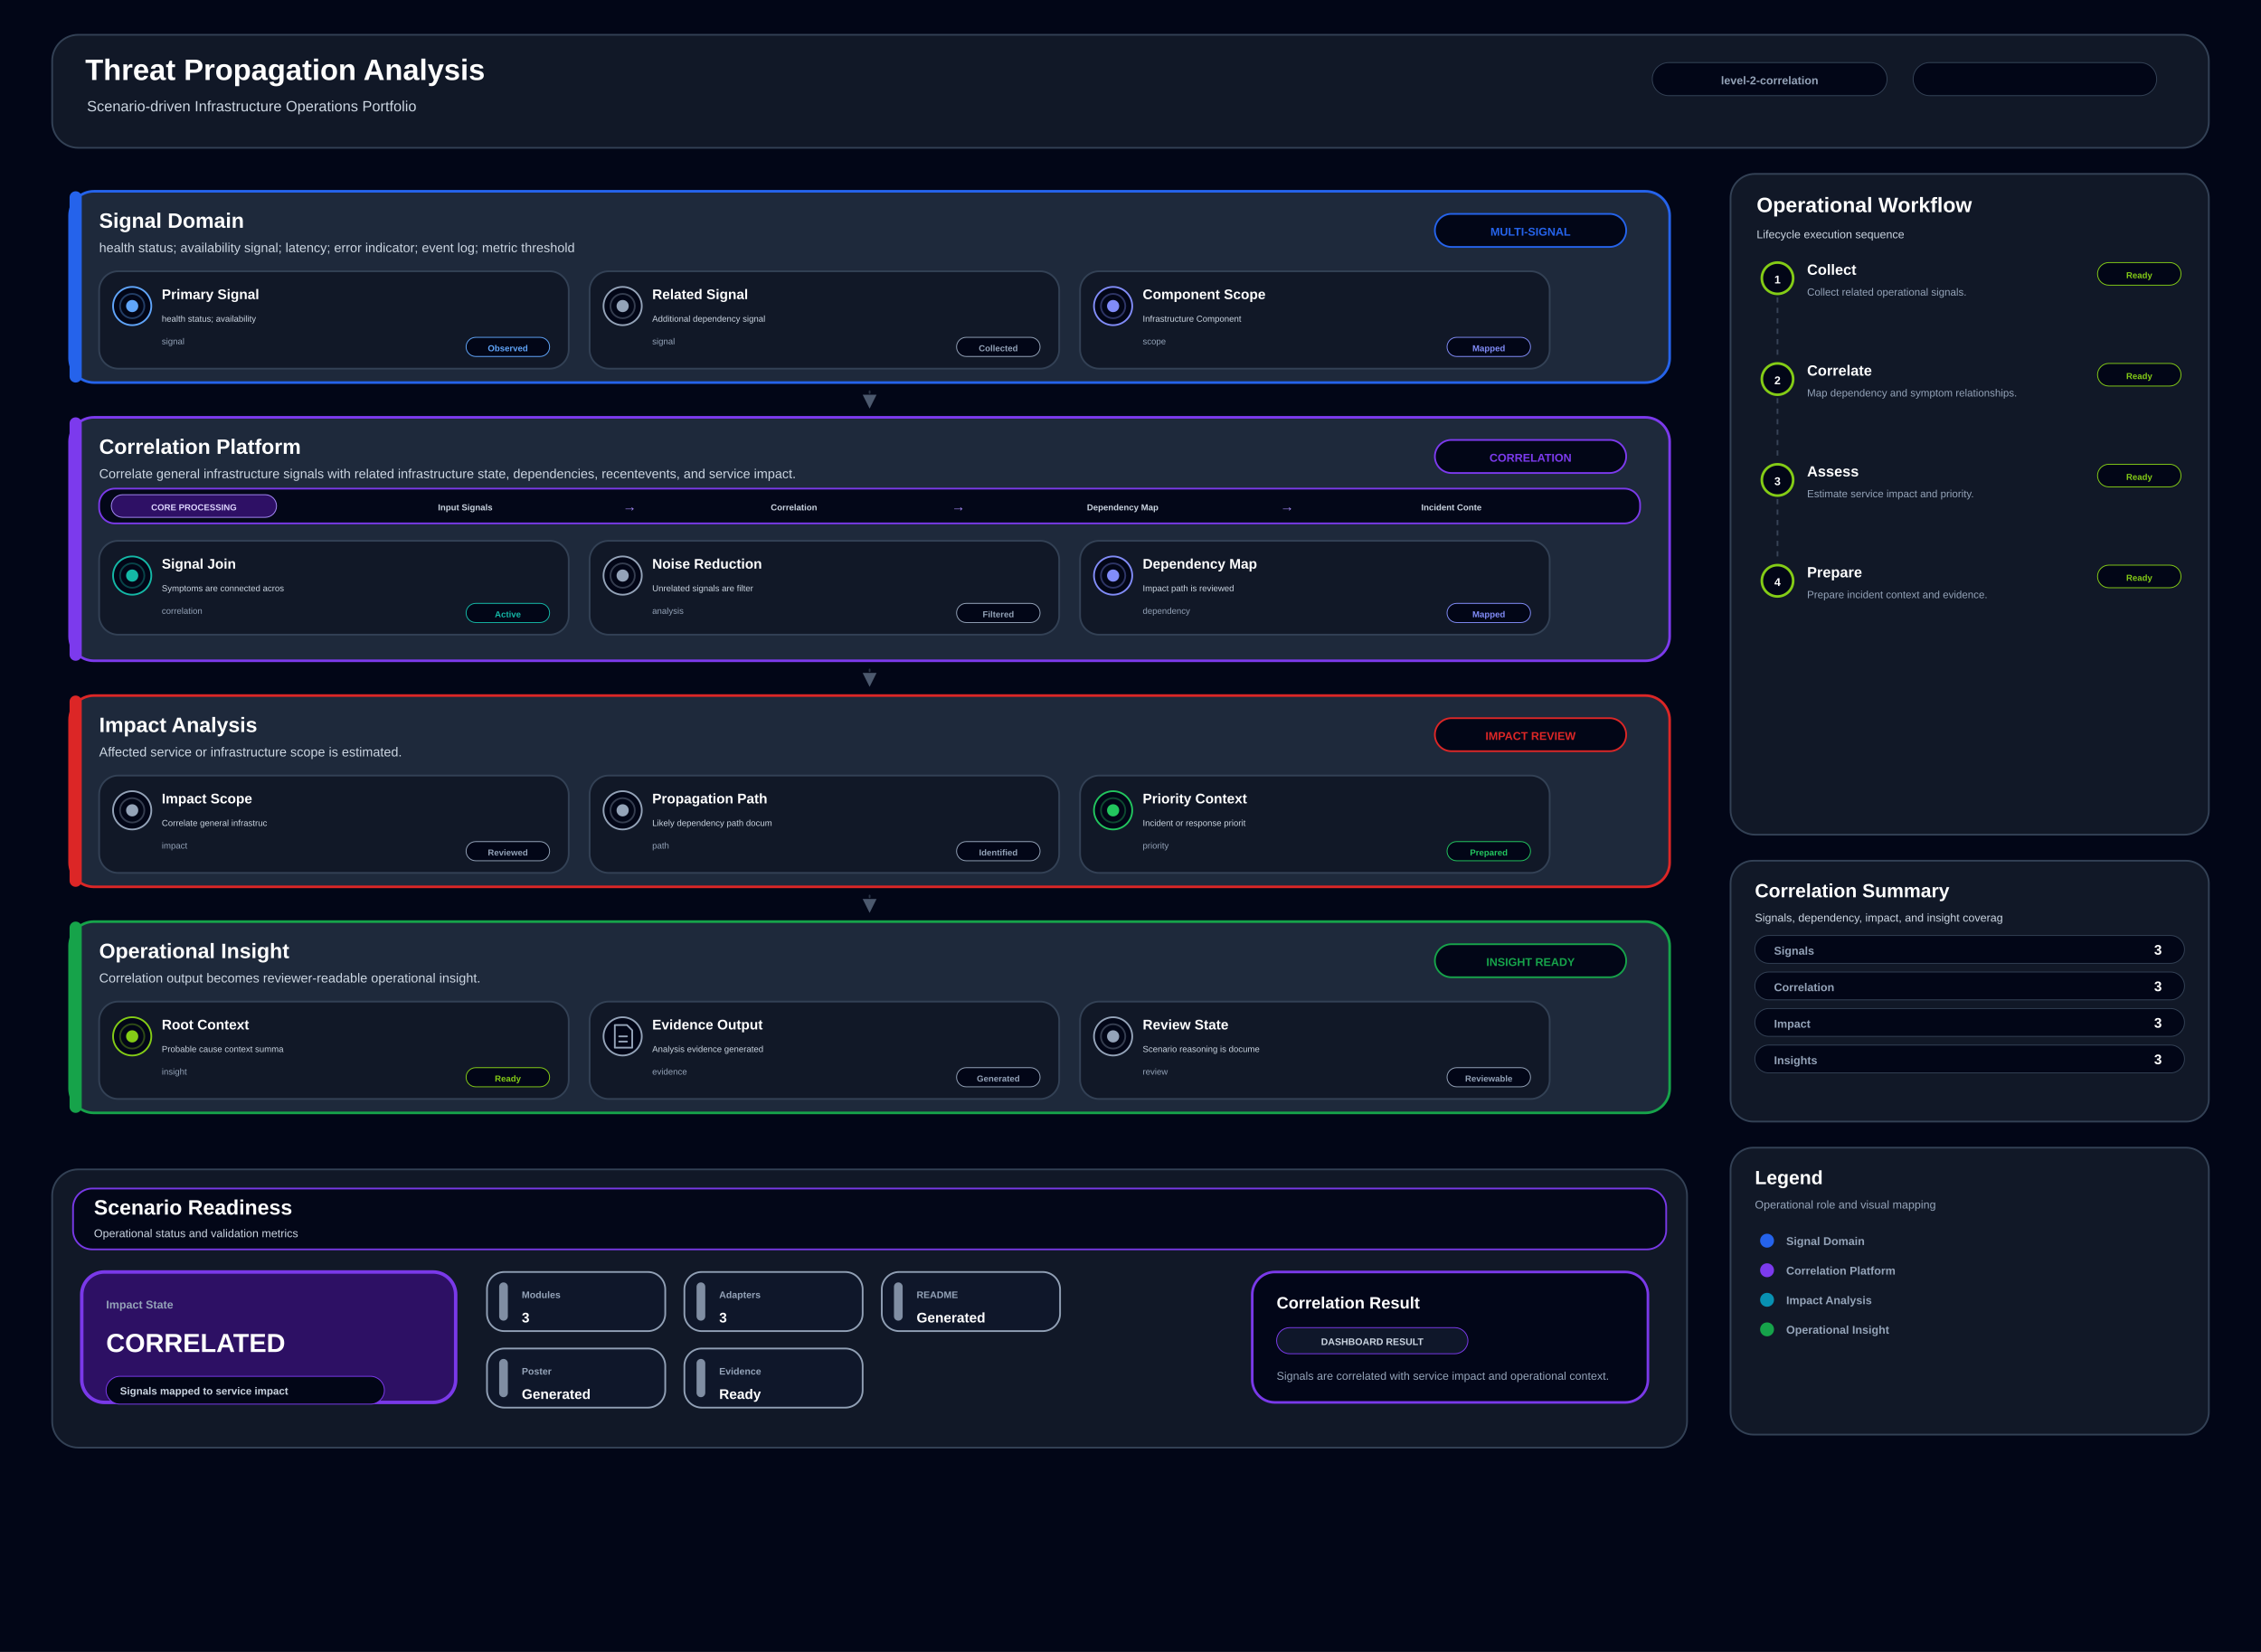
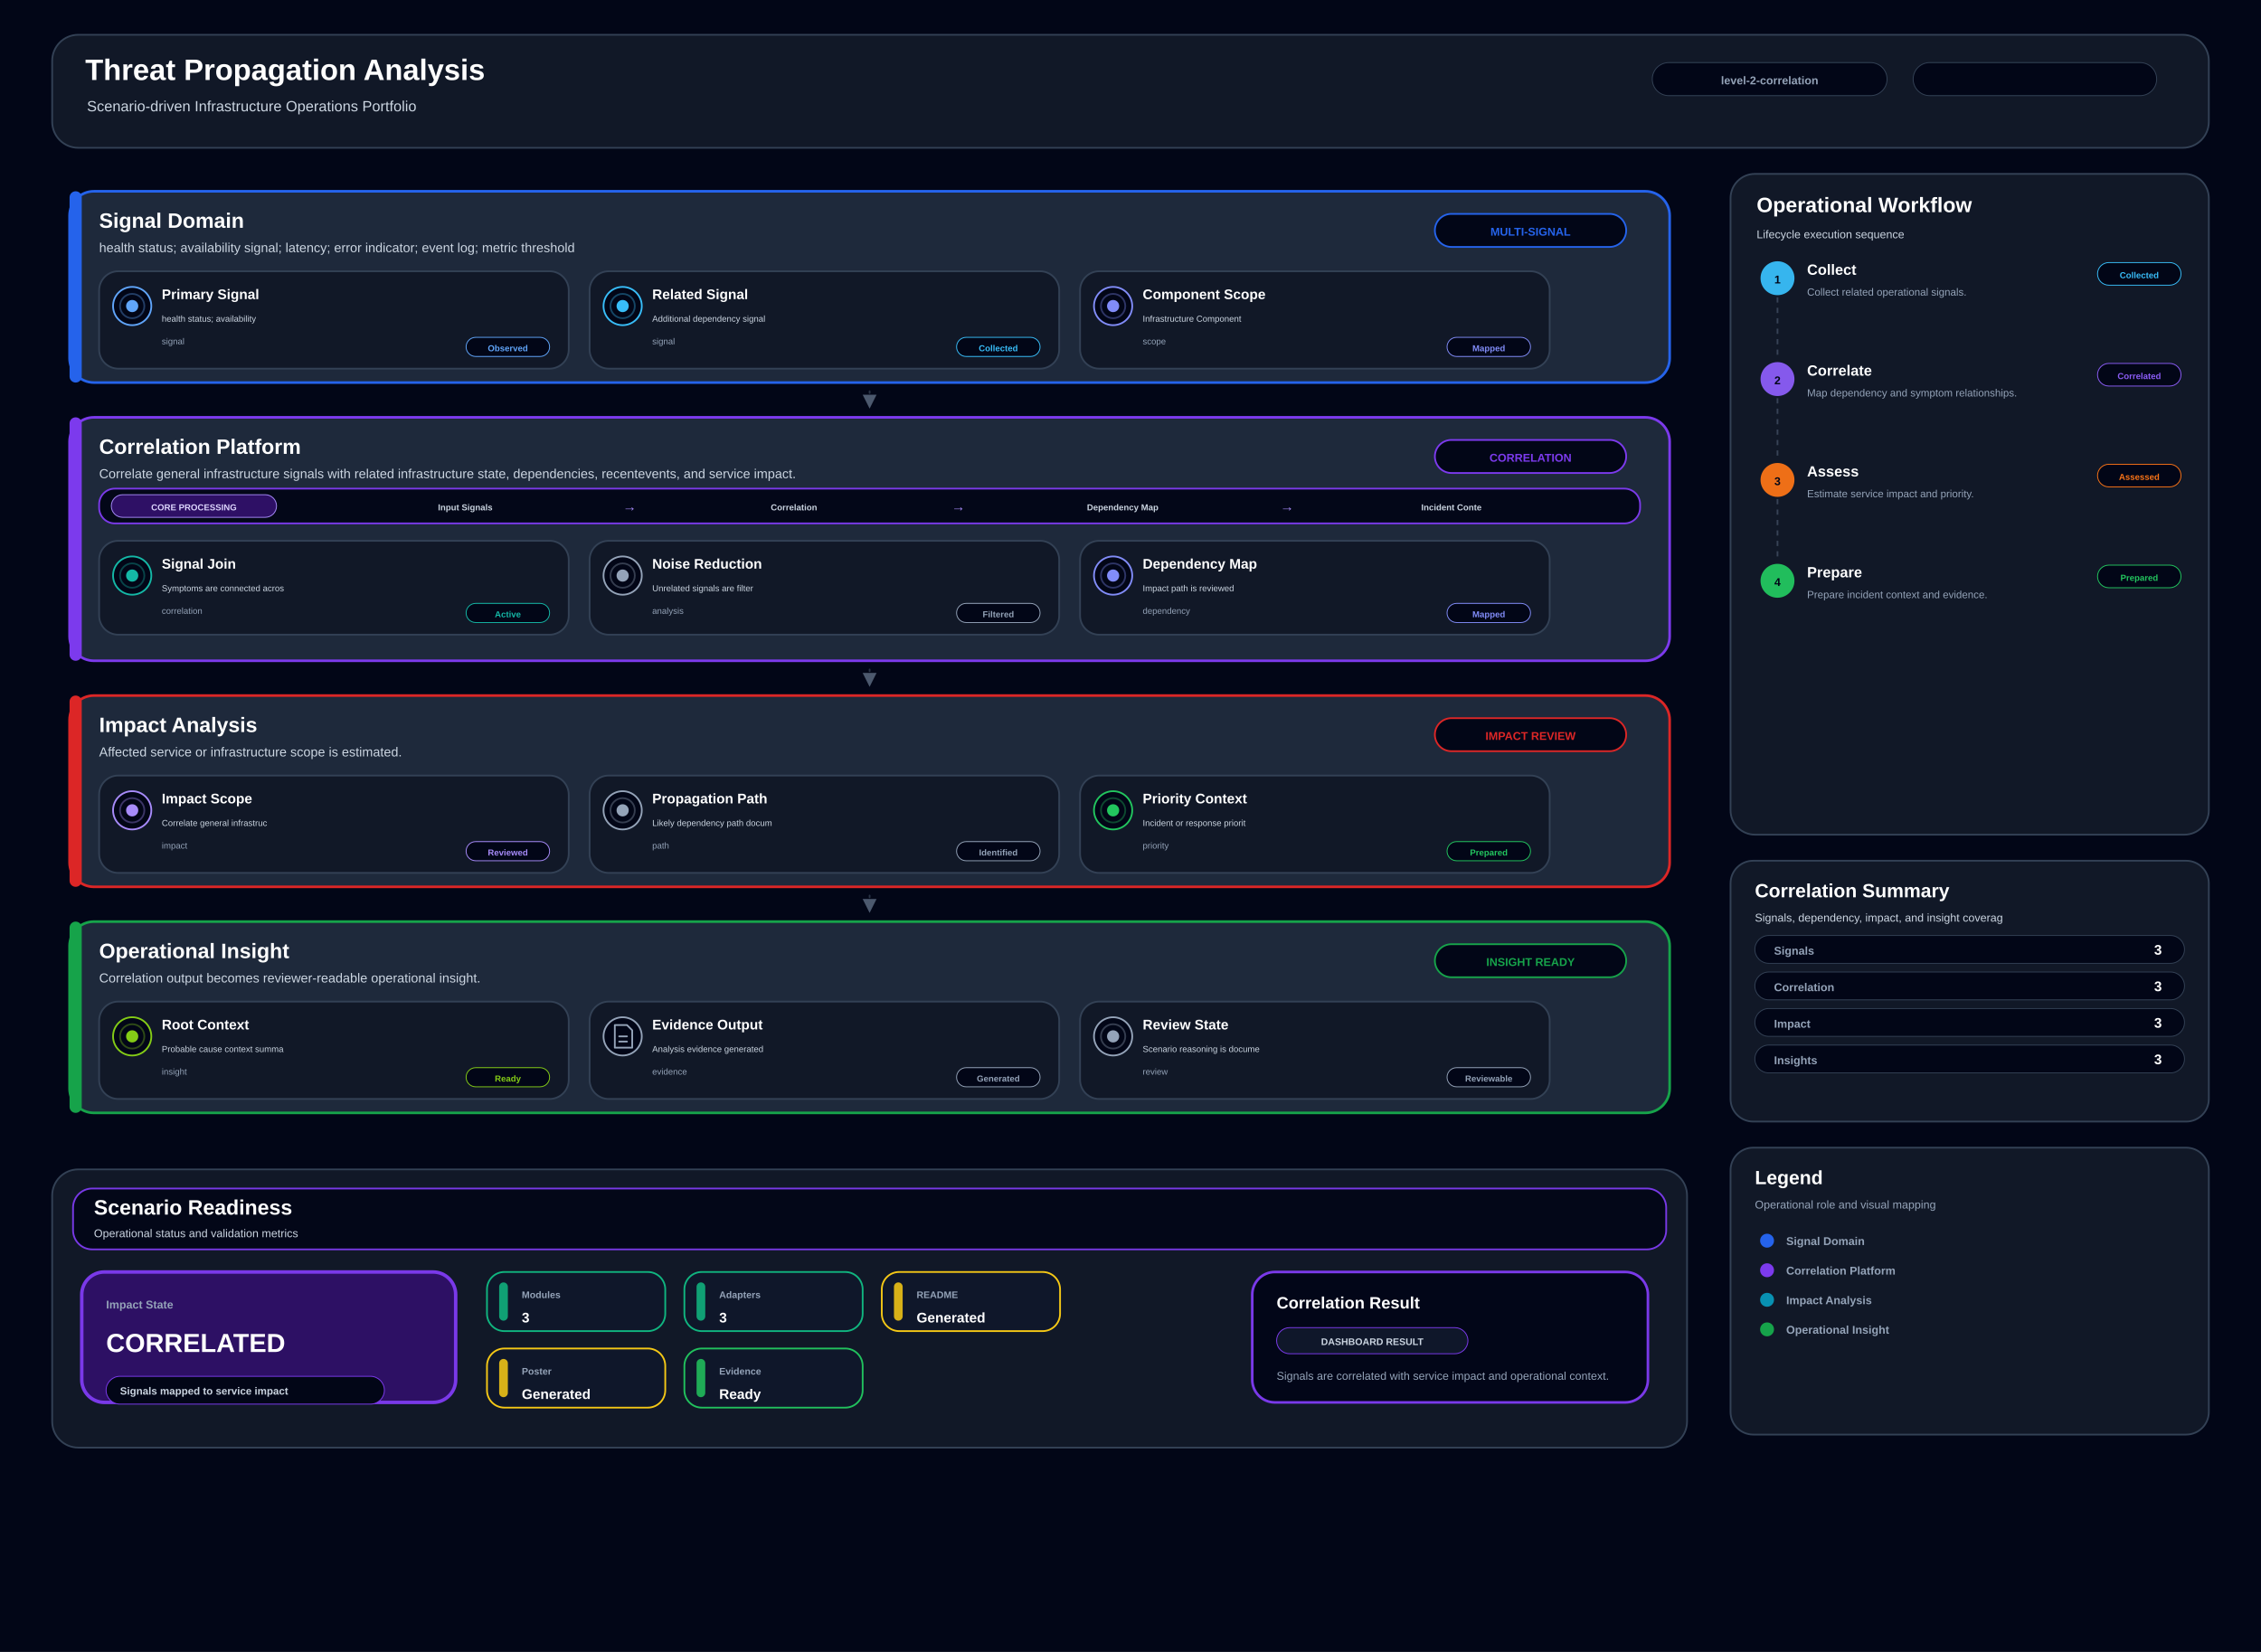
<svg xmlns="http://www.w3.org/2000/svg" width="2600" height="1900" viewBox="0 0 2600 1900" font-family="Arial, Helvetica, sans-serif">
  <style>text { font-family: Arial, Helvetica, sans-serif; letter-spacing: normal; word-spacing: normal; text-rendering: optimizeLegibility; font-kerning: normal; }</style>
  <style>text { font-family: Arial, Helvetica, sans-serif; letter-spacing: normal; word-spacing: normal; text-rendering: optimizeLegibility; font-kerning: normal; }</style>
  <rect width="2600" height="1900" fill="#020617" />
  <rect x="60" y="40" width="2480" height="130" rx="30" fill="#111827" stroke="#334155" stroke-width="2" />
  <text x="98" y="92" fill="#ffffff" font-size="34" font-weight="bold">Threat Propagation Analysis</text>
  <text x="100" y="128" fill="#cbd5e1" font-size="17">Scenario-driven Infrastructure Operations Portfolio</text>
  <rect x="1900" y="72" width="270" height="38" rx="19" fill="#020617" stroke="#334155" stroke-width="1" />
  <text x="2035" y="97" fill="#94a3b8" font-size="13" text-anchor="middle" font-weight="bold">level-2-correlation</text>
  <rect x="2200" y="72" width="280" height="38" rx="19" fill="#020617" stroke="#334155" stroke-width="1" />
  <text x="2340" y="97" fill="#94a3b8" font-size="13" text-anchor="middle" font-weight="bold" />
  <rect x="80" y="220" width="1840" height="220" rx="28" fill="#1e293b" stroke="#2563eb" stroke-width="3" />
  <rect x="80" y="220" width="14" height="220" rx="7" fill="#2563eb" />
  <text x="114" y="262" fill="#ffffff" font-size="24" font-weight="bold">Signal Domain</text>
  <text x="114" y="290" fill="#cbd5e1" font-size="15">health status; availability signal; latency; error indicator; event log; metric threshold
</text>
  <rect x="1650" y="246" width="220" height="38" rx="19" fill="#020617" stroke="#2563eb" stroke-width="2" />
  <text x="1760" y="271" fill="#2563eb" font-size="13" text-anchor="middle" font-weight="bold">MULTI-SIGNAL</text>
  <rect x="114" y="312" width="540" height="112" rx="22" fill="#111827" stroke="#334155" stroke-width="2" />
  <circle cx="152" cy="352" r="22" fill="#020617" stroke="#60a5fa" stroke-width="2" />
  <circle cx="152" cy="352" r="7" fill="#60a5fa" />
  <circle cx="152" cy="352" r="14" fill="none" stroke="#60a5fa" stroke-width="2" opacity="0.35" />
  <text x="186" y="344" fill="#ffffff" font-size="16" font-weight="bold">Primary Signal</text>
  <text x="186" y="370" fill="#cbd5e1" font-size="10">health status; availability </text>
  <text x="186" y="396" fill="#94a3b8" font-size="10">signal</text>
  <rect x="536" y="388" width="96" height="22" rx="11" fill="#020617" stroke="#60a5fa" stroke-width="1" />
  <text x="584" y="404" fill="#60a5fa" font-size="10" text-anchor="middle" font-weight="bold">Observed</text>
  <rect x="678" y="312" width="540" height="112" rx="22" fill="#111827" stroke="#334155" stroke-width="2" />
-   <circle cx="716" cy="352" r="22" fill="#020617" stroke="#94a3b8" stroke-width="2" />
-   <circle cx="716" cy="352" r="7" fill="#94a3b8" />
-   <circle cx="716" cy="352" r="14" fill="none" stroke="#94a3b8" stroke-width="2" opacity="0.35" />
+   <circle cx="716" cy="352" r="22" fill="#020617" stroke="#38bdf8" stroke-width="2" />
+   <circle cx="716" cy="352" r="7" fill="#38bdf8" />
+   <circle cx="716" cy="352" r="14" fill="none" stroke="#38bdf8" stroke-width="2" opacity="0.35" />
  <text x="750" y="344" fill="#ffffff" font-size="16" font-weight="bold">Related Signal</text>
  <text x="750" y="370" fill="#cbd5e1" font-size="10">Additional dependency signal</text>
  <text x="750" y="396" fill="#94a3b8" font-size="10">signal</text>
-   <rect x="1100" y="388" width="96" height="22" rx="11" fill="#020617" stroke="#94a3b8" stroke-width="1" />
-   <text x="1148" y="404" fill="#94a3b8" font-size="10" text-anchor="middle" font-weight="bold">Collected</text>
+   <rect x="1100" y="388" width="96" height="22" rx="11" fill="#020617" stroke="#38bdf8" stroke-width="1" />
+   <text x="1148" y="404" fill="#38bdf8" font-size="10" text-anchor="middle" font-weight="bold">Collected</text>
  <rect x="1242" y="312" width="540" height="112" rx="22" fill="#111827" stroke="#334155" stroke-width="2" />
  <circle cx="1280" cy="352" r="22" fill="#020617" stroke="#818cf8" stroke-width="2" />
  <circle cx="1280" cy="352" r="7" fill="#818cf8" />
  <circle cx="1280" cy="352" r="14" fill="none" stroke="#818cf8" stroke-width="2" opacity="0.35" />
  <text x="1314" y="344" fill="#ffffff" font-size="16" font-weight="bold">Component Scope</text>
  <text x="1314" y="370" fill="#cbd5e1" font-size="10">Infrastructure Component</text>
  <text x="1314" y="396" fill="#94a3b8" font-size="10">scope</text>
  <rect x="1664" y="388" width="96" height="22" rx="11" fill="#020617" stroke="#818cf8" stroke-width="1" />
  <text x="1712" y="404" fill="#818cf8" font-size="10" text-anchor="middle" font-weight="bold">Mapped</text>
  <rect x="80" y="480" width="1840" height="280" rx="28" fill="#1e293b" stroke="#7c3aed" stroke-width="3" />
  <rect x="80" y="480" width="14" height="280" rx="7" fill="#7c3aed" />
  <text x="114" y="522" fill="#ffffff" font-size="24" font-weight="bold">Correlation Platform</text>
  <text x="114" y="550" fill="#cbd5e1" font-size="15">Correlate general infrastructure signals with related infrastructure state, dependencies, recent
events, and service impact.
</text>
  <rect x="1650" y="506" width="220" height="38" rx="19" fill="#020617" stroke="#7c3aed" stroke-width="2" />
  <text x="1760" y="531" fill="#7c3aed" font-size="13" text-anchor="middle" font-weight="bold">CORRELATION</text>
  <rect x="114" y="562" width="1772" height="40" rx="18" fill="#020617" stroke="#7c3aed" stroke-width="2" opacity="0.98" />
  <rect x="128" y="569" width="190" height="26" rx="13" fill="#2e1065" stroke="#a78bfa" stroke-width="1" />
  <text x="223.0" y="587" fill="#ddd6fe" font-size="10" text-anchor="middle" font-weight="bold">CORE PROCESSING</text>
  <text x="535.0" y="587" fill="#cbd5e1" font-size="10" text-anchor="middle" font-weight="bold">Input Signals</text>
  <text x="724.0" y="588" fill="#a78bfa" font-size="16" text-anchor="middle" font-weight="bold">→</text>
  <text x="913.0" y="587" fill="#cbd5e1" font-size="10" text-anchor="middle" font-weight="bold">Correlation</text>
  <text x="1102.0" y="588" fill="#a78bfa" font-size="16" text-anchor="middle" font-weight="bold">→</text>
  <text x="1291.0" y="587" fill="#cbd5e1" font-size="10" text-anchor="middle" font-weight="bold">Dependency Map</text>
  <text x="1480.0" y="588" fill="#a78bfa" font-size="16" text-anchor="middle" font-weight="bold">→</text>
  <text x="1669.0" y="587" fill="#cbd5e1" font-size="10" text-anchor="middle" font-weight="bold">Incident Conte</text>
  <rect x="114" y="622" width="540" height="108" rx="22" fill="#111827" stroke="#334155" stroke-width="2" />
  <circle cx="152" cy="662" r="22" fill="#020617" stroke="#14b8a6" stroke-width="2" />
  <circle cx="152" cy="662" r="7" fill="#14b8a6" />
  <circle cx="152" cy="662" r="14" fill="none" stroke="#14b8a6" stroke-width="2" opacity="0.35" />
  <text x="186" y="654" fill="#ffffff" font-size="16" font-weight="bold">Signal Join</text>
  <text x="186" y="680" fill="#cbd5e1" font-size="10">Symptoms are connected acros</text>
  <text x="186" y="706" fill="#94a3b8" font-size="10">correlation</text>
  <rect x="536" y="694" width="96" height="22" rx="11" fill="#020617" stroke="#14b8a6" stroke-width="1" />
  <text x="584" y="710" fill="#14b8a6" font-size="10" text-anchor="middle" font-weight="bold">Active</text>
  <rect x="678" y="622" width="540" height="108" rx="22" fill="#111827" stroke="#334155" stroke-width="2" />
  <circle cx="716" cy="662" r="22" fill="#020617" stroke="#94a3b8" stroke-width="2" />
  <circle cx="716" cy="662" r="7" fill="#94a3b8" />
  <circle cx="716" cy="662" r="14" fill="none" stroke="#94a3b8" stroke-width="2" opacity="0.35" />
  <text x="750" y="654" fill="#ffffff" font-size="16" font-weight="bold">Noise Reduction</text>
  <text x="750" y="680" fill="#cbd5e1" font-size="10">Unrelated signals are filter</text>
  <text x="750" y="706" fill="#94a3b8" font-size="10">analysis</text>
  <rect x="1100" y="694" width="96" height="22" rx="11" fill="#020617" stroke="#94a3b8" stroke-width="1" />
  <text x="1148" y="710" fill="#94a3b8" font-size="10" text-anchor="middle" font-weight="bold">Filtered</text>
  <rect x="1242" y="622" width="540" height="108" rx="22" fill="#111827" stroke="#334155" stroke-width="2" />
  <circle cx="1280" cy="662" r="22" fill="#020617" stroke="#818cf8" stroke-width="2" />
  <circle cx="1280" cy="662" r="7" fill="#818cf8" />
  <circle cx="1280" cy="662" r="14" fill="none" stroke="#818cf8" stroke-width="2" opacity="0.35" />
  <text x="1314" y="654" fill="#ffffff" font-size="16" font-weight="bold">Dependency Map</text>
  <text x="1314" y="680" fill="#cbd5e1" font-size="10">Impact path is reviewed</text>
  <text x="1314" y="706" fill="#94a3b8" font-size="10">dependency</text>
  <rect x="1664" y="694" width="96" height="22" rx="11" fill="#020617" stroke="#818cf8" stroke-width="1" />
  <text x="1712" y="710" fill="#818cf8" font-size="10" text-anchor="middle" font-weight="bold">Mapped</text>
  <rect x="80" y="800" width="1840" height="220" rx="28" fill="#1e293b" stroke="#dc2626" stroke-width="3" />
  <rect x="80" y="800" width="14" height="220" rx="7" fill="#dc2626" />
  <text x="114" y="842" fill="#ffffff" font-size="24" font-weight="bold">Impact Analysis</text>
  <text x="114" y="870" fill="#cbd5e1" font-size="15">Affected service or infrastructure scope is estimated.</text>
  <rect x="1650" y="826" width="220" height="38" rx="19" fill="#020617" stroke="#dc2626" stroke-width="2" />
  <text x="1760" y="851" fill="#dc2626" font-size="13" text-anchor="middle" font-weight="bold">IMPACT REVIEW</text>
  <rect x="114" y="892" width="540" height="112" rx="22" fill="#111827" stroke="#334155" stroke-width="2" />
-   <circle cx="152" cy="932" r="22" fill="#020617" stroke="#94a3b8" stroke-width="2" />
-   <circle cx="152" cy="932" r="7" fill="#94a3b8" />
-   <circle cx="152" cy="932" r="14" fill="none" stroke="#94a3b8" stroke-width="2" opacity="0.35" />
+   <circle cx="152" cy="932" r="22" fill="#020617" stroke="#a78bfa" stroke-width="2" />
+   <circle cx="152" cy="932" r="7" fill="#a78bfa" />
+   <circle cx="152" cy="932" r="14" fill="none" stroke="#a78bfa" stroke-width="2" opacity="0.35" />
  <text x="186" y="924" fill="#ffffff" font-size="16" font-weight="bold">Impact Scope</text>
  <text x="186" y="950" fill="#cbd5e1" font-size="10">Correlate general infrastruc</text>
  <text x="186" y="976" fill="#94a3b8" font-size="10">impact</text>
-   <rect x="536" y="968" width="96" height="22" rx="11" fill="#020617" stroke="#94a3b8" stroke-width="1" />
-   <text x="584" y="984" fill="#94a3b8" font-size="10" text-anchor="middle" font-weight="bold">Reviewed</text>
+   <rect x="536" y="968" width="96" height="22" rx="11" fill="#020617" stroke="#a78bfa" stroke-width="1" />
+   <text x="584" y="984" fill="#a78bfa" font-size="10" text-anchor="middle" font-weight="bold">Reviewed</text>
  <rect x="678" y="892" width="540" height="112" rx="22" fill="#111827" stroke="#334155" stroke-width="2" />
  <circle cx="716" cy="932" r="22" fill="#020617" stroke="#94a3b8" stroke-width="2" />
  <circle cx="716" cy="932" r="7" fill="#94a3b8" />
  <circle cx="716" cy="932" r="14" fill="none" stroke="#94a3b8" stroke-width="2" opacity="0.35" />
  <text x="750" y="924" fill="#ffffff" font-size="16" font-weight="bold">Propagation Path</text>
  <text x="750" y="950" fill="#cbd5e1" font-size="10">Likely dependency path docum</text>
  <text x="750" y="976" fill="#94a3b8" font-size="10">path</text>
  <rect x="1100" y="968" width="96" height="22" rx="11" fill="#020617" stroke="#94a3b8" stroke-width="1" />
  <text x="1148" y="984" fill="#94a3b8" font-size="10" text-anchor="middle" font-weight="bold">Identified</text>
  <rect x="1242" y="892" width="540" height="112" rx="22" fill="#111827" stroke="#334155" stroke-width="2" />
  <circle cx="1280" cy="932" r="22" fill="#020617" stroke="#22c55e" stroke-width="2" />
  <circle cx="1280" cy="932" r="7" fill="#22c55e" />
  <circle cx="1280" cy="932" r="14" fill="none" stroke="#22c55e" stroke-width="2" opacity="0.35" />
  <text x="1314" y="924" fill="#ffffff" font-size="16" font-weight="bold">Priority Context</text>
  <text x="1314" y="950" fill="#cbd5e1" font-size="10">Incident or response priorit</text>
  <text x="1314" y="976" fill="#94a3b8" font-size="10">priority</text>
  <rect x="1664" y="968" width="96" height="22" rx="11" fill="#020617" stroke="#22c55e" stroke-width="1" />
  <text x="1712" y="984" fill="#22c55e" font-size="10" text-anchor="middle" font-weight="bold">Prepared</text>
  <rect x="80" y="1060" width="1840" height="220" rx="28" fill="#1e293b" stroke="#16a34a" stroke-width="3" />
  <rect x="80" y="1060" width="14" height="220" rx="7" fill="#16a34a" />
  <text x="114" y="1102" fill="#ffffff" font-size="24" font-weight="bold">Operational Insight</text>
  <text x="114" y="1130" fill="#cbd5e1" font-size="15">Correlation output becomes reviewer-readable operational insight.</text>
  <rect x="1650" y="1086" width="220" height="38" rx="19" fill="#020617" stroke="#16a34a" stroke-width="2" />
  <text x="1760" y="1111" fill="#16a34a" font-size="13" text-anchor="middle" font-weight="bold">INSIGHT READY</text>
  <rect x="114" y="1152" width="540" height="112" rx="22" fill="#111827" stroke="#334155" stroke-width="2" />
  <circle cx="152" cy="1192" r="22" fill="#020617" stroke="#84cc16" stroke-width="2" />
  <circle cx="152" cy="1192" r="7" fill="#84cc16" />
  <circle cx="152" cy="1192" r="14" fill="none" stroke="#84cc16" stroke-width="2" opacity="0.35" />
  <text x="186" y="1184" fill="#ffffff" font-size="16" font-weight="bold">Root Context</text>
  <text x="186" y="1210" fill="#cbd5e1" font-size="10">Probable cause context summa</text>
  <text x="186" y="1236" fill="#94a3b8" font-size="10">insight</text>
  <rect x="536" y="1228" width="96" height="22" rx="11" fill="#020617" stroke="#84cc16" stroke-width="1" />
  <text x="584" y="1244" fill="#84cc16" font-size="10" text-anchor="middle" font-weight="bold">Ready</text>
  <rect x="678" y="1152" width="540" height="112" rx="22" fill="#111827" stroke="#334155" stroke-width="2" />
  <circle cx="716" cy="1192" r="22" fill="#020617" stroke="#94a3b8" stroke-width="2" />
  <polygon points="707,1179 721,1179 727,1185 727,1205 707,1205" fill="none" stroke="#94a3b8" stroke-width="2" stroke-linejoin="round" />
  <line x1="712" y1="1192" x2="721" y2="1192" stroke="#94a3b8" stroke-width="2" stroke-linecap="round" />
  <line x1="712" y1="1198" x2="721" y2="1198" stroke="#94a3b8" stroke-width="2" stroke-linecap="round" />
  <text x="750" y="1184" fill="#ffffff" font-size="16" font-weight="bold">Evidence Output</text>
  <text x="750" y="1210" fill="#cbd5e1" font-size="10">Analysis evidence generated</text>
  <text x="750" y="1236" fill="#94a3b8" font-size="10">evidence</text>
  <rect x="1100" y="1228" width="96" height="22" rx="11" fill="#020617" stroke="#94a3b8" stroke-width="1" />
  <text x="1148" y="1244" fill="#94a3b8" font-size="10" text-anchor="middle" font-weight="bold">Generated</text>
  <rect x="1242" y="1152" width="540" height="112" rx="22" fill="#111827" stroke="#334155" stroke-width="2" />
  <circle cx="1280" cy="1192" r="22" fill="#020617" stroke="#94a3b8" stroke-width="2" />
  <circle cx="1280" cy="1192" r="7" fill="#94a3b8" />
  <circle cx="1280" cy="1192" r="14" fill="none" stroke="#94a3b8" stroke-width="2" opacity="0.35" />
  <text x="1314" y="1184" fill="#ffffff" font-size="16" font-weight="bold">Review State</text>
  <text x="1314" y="1210" fill="#cbd5e1" font-size="10">Scenario reasoning is docume</text>
  <text x="1314" y="1236" fill="#94a3b8" font-size="10">review</text>
  <rect x="1664" y="1228" width="96" height="22" rx="11" fill="#020617" stroke="#94a3b8" stroke-width="1" />
  <text x="1712" y="1244" fill="#94a3b8" font-size="10" text-anchor="middle" font-weight="bold">Reviewable</text>
  <line x1="1000.0" y1="450" x2="1000.0" y2="452" stroke="#475569" stroke-width="2" stroke-linecap="round" stroke-dasharray="8 8" opacity="0.55" />
  <polygon points="992.0,454 1008.0,454 1000.0,470" fill="#64748b" opacity="0.75" />
  <line x1="1000.0" y1="770" x2="1000.0" y2="772" stroke="#475569" stroke-width="2" stroke-linecap="round" stroke-dasharray="8 8" opacity="0.55" />
  <polygon points="992.0,774 1008.0,774 1000.0,790" fill="#64748b" opacity="0.75" />
  <line x1="1000.0" y1="1030" x2="1000.0" y2="1032" stroke="#475569" stroke-width="2" stroke-linecap="round" stroke-dasharray="8 8" opacity="0.55" />
  <polygon points="992.0,1034 1008.0,1034 1000.0,1050" fill="#64748b" opacity="0.75" />
  <rect x="1990" y="200" width="550" height="760" rx="28" fill="#111827" stroke="#334155" stroke-width="2" />
  <text x="2020" y="244" fill="#ffffff" font-size="24" font-weight="bold">Operational Workflow</text>
  <text x="2020" y="274" fill="#cbd5e1" font-size="13">Lifecycle execution sequence</text>
-   <circle cx="2044" cy="320" r="18" fill="#020617" stroke="#84cc16" stroke-width="3" />
-   <text x="2044" y="326" fill="#ffffff" font-size="13" text-anchor="middle" font-weight="bold">1</text>
+   <circle cx="2044" cy="320" r="18" fill="#38bdf8" stroke="#38bdf8" stroke-width="3" opacity="0.95" />
+   <text x="2044" y="326" fill="#020617" font-size="13" text-anchor="middle" font-weight="bold">1</text>
  <text x="2078" y="316" fill="#ffffff" font-size="17" font-weight="bold">Collect</text>
  <text x="2078" y="340" fill="#94a3b8" font-size="12">Collect related operational signals.</text>
-   <rect x="2412" y="302" width="96" height="26" rx="13" fill="#020617" stroke="#84cc16" stroke-width="1" />
-   <text x="2460" y="320" fill="#84cc16" font-size="10" text-anchor="middle" font-weight="bold">Ready</text>
+   <rect x="2412" y="302" width="96" height="26" rx="13" fill="#020617" stroke="#38bdf8" stroke-width="1" />
+   <text x="2460" y="320" fill="#38bdf8" font-size="10" text-anchor="middle" font-weight="bold">Collected</text>
  <line x1="2044" y1="342" x2="2044" y2="412" stroke="#475569" stroke-width="2" stroke-dasharray="6 6" opacity="0.7" />
-   <circle cx="2044" cy="436" r="18" fill="#020617" stroke="#84cc16" stroke-width="3" />
-   <text x="2044" y="442" fill="#ffffff" font-size="13" text-anchor="middle" font-weight="bold">2</text>
+   <circle cx="2044" cy="436" r="18" fill="#8b5cf6" stroke="#8b5cf6" stroke-width="3" opacity="0.95" />
+   <text x="2044" y="442" fill="#020617" font-size="13" text-anchor="middle" font-weight="bold">2</text>
  <text x="2078" y="432" fill="#ffffff" font-size="17" font-weight="bold">Correlate</text>
  <text x="2078" y="456" fill="#94a3b8" font-size="12">Map dependency and symptom relationships.</text>
-   <rect x="2412" y="418" width="96" height="26" rx="13" fill="#020617" stroke="#84cc16" stroke-width="1" />
-   <text x="2460" y="436" fill="#84cc16" font-size="10" text-anchor="middle" font-weight="bold">Ready</text>
+   <rect x="2412" y="418" width="96" height="26" rx="13" fill="#020617" stroke="#8b5cf6" stroke-width="1" />
+   <text x="2460" y="436" fill="#8b5cf6" font-size="10" text-anchor="middle" font-weight="bold">Correlated</text>
  <line x1="2044" y1="458" x2="2044" y2="528" stroke="#475569" stroke-width="2" stroke-dasharray="6 6" opacity="0.7" />
-   <circle cx="2044" cy="552" r="18" fill="#020617" stroke="#84cc16" stroke-width="3" />
-   <text x="2044" y="558" fill="#ffffff" font-size="13" text-anchor="middle" font-weight="bold">3</text>
+   <circle cx="2044" cy="552" r="18" fill="#f97316" stroke="#f97316" stroke-width="3" opacity="0.95" />
+   <text x="2044" y="558" fill="#020617" font-size="13" text-anchor="middle" font-weight="bold">3</text>
  <text x="2078" y="548" fill="#ffffff" font-size="17" font-weight="bold">Assess</text>
  <text x="2078" y="572" fill="#94a3b8" font-size="12">Estimate service impact and priority.</text>
-   <rect x="2412" y="534" width="96" height="26" rx="13" fill="#020617" stroke="#84cc16" stroke-width="1" />
-   <text x="2460" y="552" fill="#84cc16" font-size="10" text-anchor="middle" font-weight="bold">Ready</text>
+   <rect x="2412" y="534" width="96" height="26" rx="13" fill="#020617" stroke="#f97316" stroke-width="1" />
+   <text x="2460" y="552" fill="#f97316" font-size="10" text-anchor="middle" font-weight="bold">Assessed</text>
  <line x1="2044" y1="574" x2="2044" y2="644" stroke="#475569" stroke-width="2" stroke-dasharray="6 6" opacity="0.7" />
-   <circle cx="2044" cy="668" r="18" fill="#020617" stroke="#84cc16" stroke-width="3" />
-   <text x="2044" y="674" fill="#ffffff" font-size="13" text-anchor="middle" font-weight="bold">4</text>
+   <circle cx="2044" cy="668" r="18" fill="#22c55e" stroke="#22c55e" stroke-width="3" opacity="0.95" />
+   <text x="2044" y="674" fill="#020617" font-size="13" text-anchor="middle" font-weight="bold">4</text>
  <text x="2078" y="664" fill="#ffffff" font-size="17" font-weight="bold">Prepare</text>
  <text x="2078" y="688" fill="#94a3b8" font-size="12">Prepare incident context and evidence.</text>
-   <rect x="2412" y="650" width="96" height="26" rx="13" fill="#020617" stroke="#84cc16" stroke-width="1" />
-   <text x="2460" y="668" fill="#84cc16" font-size="10" text-anchor="middle" font-weight="bold">Ready</text>
+   <rect x="2412" y="650" width="96" height="26" rx="13" fill="#020617" stroke="#22c55e" stroke-width="1" />
+   <text x="2460" y="668" fill="#22c55e" font-size="10" text-anchor="middle" font-weight="bold">Prepared</text>
  <rect x="1990" y="990" width="550" height="300" rx="26" fill="#111827" stroke="#334155" stroke-width="2" />
  <text x="2018" y="1032" fill="#ffffff" font-size="22" font-weight="bold">Correlation Summary</text>
  <text x="2018" y="1060" fill="#cbd5e1" font-size="13">Signals, dependency, impact, and insight coverag</text>
  <rect x="2018" y="1076" width="494" height="32" rx="16" fill="#020617" stroke="#334155" stroke-width="1" />
  <text x="2040" y="1098" fill="#94a3b8" font-size="13" font-weight="bold">Signals</text>
  <text x="2486" y="1098" fill="#ffffff" font-size="16" text-anchor="end" font-weight="bold">3</text>
  <rect x="2018" y="1118" width="494" height="32" rx="16" fill="#020617" stroke="#334155" stroke-width="1" />
  <text x="2040" y="1140" fill="#94a3b8" font-size="13" font-weight="bold">Correlation</text>
  <text x="2486" y="1140" fill="#ffffff" font-size="16" text-anchor="end" font-weight="bold">3</text>
  <rect x="2018" y="1160" width="494" height="32" rx="16" fill="#020617" stroke="#334155" stroke-width="1" />
  <text x="2040" y="1182" fill="#94a3b8" font-size="13" font-weight="bold">Impact</text>
  <text x="2486" y="1182" fill="#ffffff" font-size="16" text-anchor="end" font-weight="bold">3</text>
  <rect x="2018" y="1202" width="494" height="32" rx="16" fill="#020617" stroke="#334155" stroke-width="1" />
  <text x="2040" y="1224" fill="#94a3b8" font-size="13" font-weight="bold">Insights</text>
  <text x="2486" y="1224" fill="#ffffff" font-size="16" text-anchor="end" font-weight="bold">3</text>
  <rect x="60" y="1345" width="1880" height="320" rx="30" fill="#111827" stroke="#334155" stroke-width="2" />
  <rect x="84" y="1367" width="1832" height="70" rx="22" fill="#020617" stroke="#7c3aed" stroke-width="2" opacity="0.96" />
  <text x="108" y="1397" fill="#ffffff" font-size="24" font-weight="bold">Scenario Readiness</text>
  <text x="108" y="1423" fill="#cbd5e1" font-size="13">Operational status and validation metrics</text>
  <rect x="94" y="1463" width="430" height="150" rx="26" fill="#2e1065" stroke="#7c3aed" stroke-width="4" opacity="0.98" />
  <text x="122" y="1505" fill="#94a3b8" font-size="13" font-weight="bold">Impact State</text>
  <text x="122" y="1555" fill="#ffffff" font-size="30" font-weight="bold">CORRELATED</text>
  <rect x="122" y="1583" width="320" height="32" rx="16" fill="#020617" stroke="#7c3aed" stroke-width="1" />
  <text x="138" y="1604" fill="#cbd5e1" font-size="12" font-weight="bold">Signals mapped to service impact</text>
-   <rect x="560" y="1463" width="205" height="68" rx="20" fill="#0f172a" stroke="#94a3b8" stroke-width="2" opacity="0.98" />
-   <rect x="574" y="1475" width="10" height="44" rx="5" fill="#94a3b8" opacity="0.85" />
+   <rect x="560" y="1463" width="205" height="68" rx="20" fill="#0f172a" stroke="#10b981" stroke-width="2" opacity="0.98" />
+   <rect x="574" y="1475" width="10" height="44" rx="5" fill="#10b981" opacity="0.85" />
  <text x="600" y="1493" fill="#94a3b8" font-size="11" font-weight="bold">Modules</text>
  <text x="600" y="1521" fill="#ffffff" font-size="16" font-weight="bold">3</text>
-   <rect x="787" y="1463" width="205" height="68" rx="20" fill="#0f172a" stroke="#94a3b8" stroke-width="2" opacity="0.98" />
-   <rect x="801" y="1475" width="10" height="44" rx="5" fill="#94a3b8" opacity="0.85" />
+   <rect x="787" y="1463" width="205" height="68" rx="20" fill="#0f172a" stroke="#10b981" stroke-width="2" opacity="0.98" />
+   <rect x="801" y="1475" width="10" height="44" rx="5" fill="#10b981" opacity="0.85" />
  <text x="827" y="1493" fill="#94a3b8" font-size="11" font-weight="bold">Adapters</text>
  <text x="827" y="1521" fill="#ffffff" font-size="16" font-weight="bold">3</text>
-   <rect x="1014" y="1463" width="205" height="68" rx="20" fill="#0f172a" stroke="#94a3b8" stroke-width="2" opacity="0.98" />
-   <rect x="1028" y="1475" width="10" height="44" rx="5" fill="#94a3b8" opacity="0.85" />
+   <rect x="1014" y="1463" width="205" height="68" rx="20" fill="#0f172a" stroke="#facc15" stroke-width="2" opacity="0.98" />
+   <rect x="1028" y="1475" width="10" height="44" rx="5" fill="#facc15" opacity="0.85" />
  <text x="1054" y="1493" fill="#94a3b8" font-size="11" font-weight="bold">README</text>
  <text x="1054" y="1521" fill="#ffffff" font-size="16" font-weight="bold">Generated</text>
-   <rect x="560" y="1551" width="205" height="68" rx="20" fill="#0f172a" stroke="#94a3b8" stroke-width="2" opacity="0.98" />
-   <rect x="574" y="1563" width="10" height="44" rx="5" fill="#94a3b8" opacity="0.85" />
+   <rect x="560" y="1551" width="205" height="68" rx="20" fill="#0f172a" stroke="#facc15" stroke-width="2" opacity="0.98" />
+   <rect x="574" y="1563" width="10" height="44" rx="5" fill="#facc15" opacity="0.85" />
  <text x="600" y="1581" fill="#94a3b8" font-size="11" font-weight="bold">Poster</text>
  <text x="600" y="1609" fill="#ffffff" font-size="16" font-weight="bold">Generated</text>
-   <rect x="787" y="1551" width="205" height="68" rx="20" fill="#0f172a" stroke="#94a3b8" stroke-width="2" opacity="0.98" />
-   <rect x="801" y="1563" width="10" height="44" rx="5" fill="#94a3b8" opacity="0.85" />
+   <rect x="787" y="1551" width="205" height="68" rx="20" fill="#0f172a" stroke="#22c55e" stroke-width="2" opacity="0.98" />
+   <rect x="801" y="1563" width="10" height="44" rx="5" fill="#22c55e" opacity="0.85" />
  <text x="827" y="1581" fill="#94a3b8" font-size="11" font-weight="bold">Evidence</text>
  <text x="827" y="1609" fill="#ffffff" font-size="16" font-weight="bold">Ready</text>
  <rect x="1440" y="1463" width="455" height="150" rx="26" fill="#020617" stroke="#7c3aed" stroke-width="3" opacity="0.98" />
  <text x="1468" y="1505" fill="#ffffff" font-size="19" font-weight="bold">Correlation Result</text>
  <rect x="1468" y="1527" width="220" height="30" rx="15" fill="#0f172a" stroke="#7c3aed" stroke-width="1" />
  <text x="1578" y="1547" fill="#cbd5e1" font-size="11" text-anchor="middle" font-weight="bold">DASHBOARD RESULT</text>
  <text x="1468" y="1587" fill="#94a3b8" font-size="13">Signals are correlated with service impact and operational context.</text>
  <rect x="1990" y="1320" width="550" height="330" rx="26" fill="#111827" stroke="#334155" stroke-width="2" />
  <text x="2018" y="1362" fill="#ffffff" font-size="22" font-weight="bold">Legend</text>
  <text x="2018" y="1390" fill="#94a3b8" font-size="13">Operational role and visual mapping</text>
  <circle cx="2032" cy="1427" r="8" fill="#2563eb" />
  <text x="2054" y="1432" fill="#94a3b8" font-size="13" font-weight="bold">Signal Domain</text>
  <circle cx="2032" cy="1461" r="8" fill="#7c3aed" />
  <text x="2054" y="1466" fill="#94a3b8" font-size="13" font-weight="bold">Correlation Platform</text>
  <circle cx="2032" cy="1495" r="8" fill="#0891b2" />
  <text x="2054" y="1500" fill="#94a3b8" font-size="13" font-weight="bold">Impact Analysis</text>
  <circle cx="2032" cy="1529" r="8" fill="#16a34a" />
  <text x="2054" y="1534" fill="#94a3b8" font-size="13" font-weight="bold">Operational Insight</text>
</svg>
